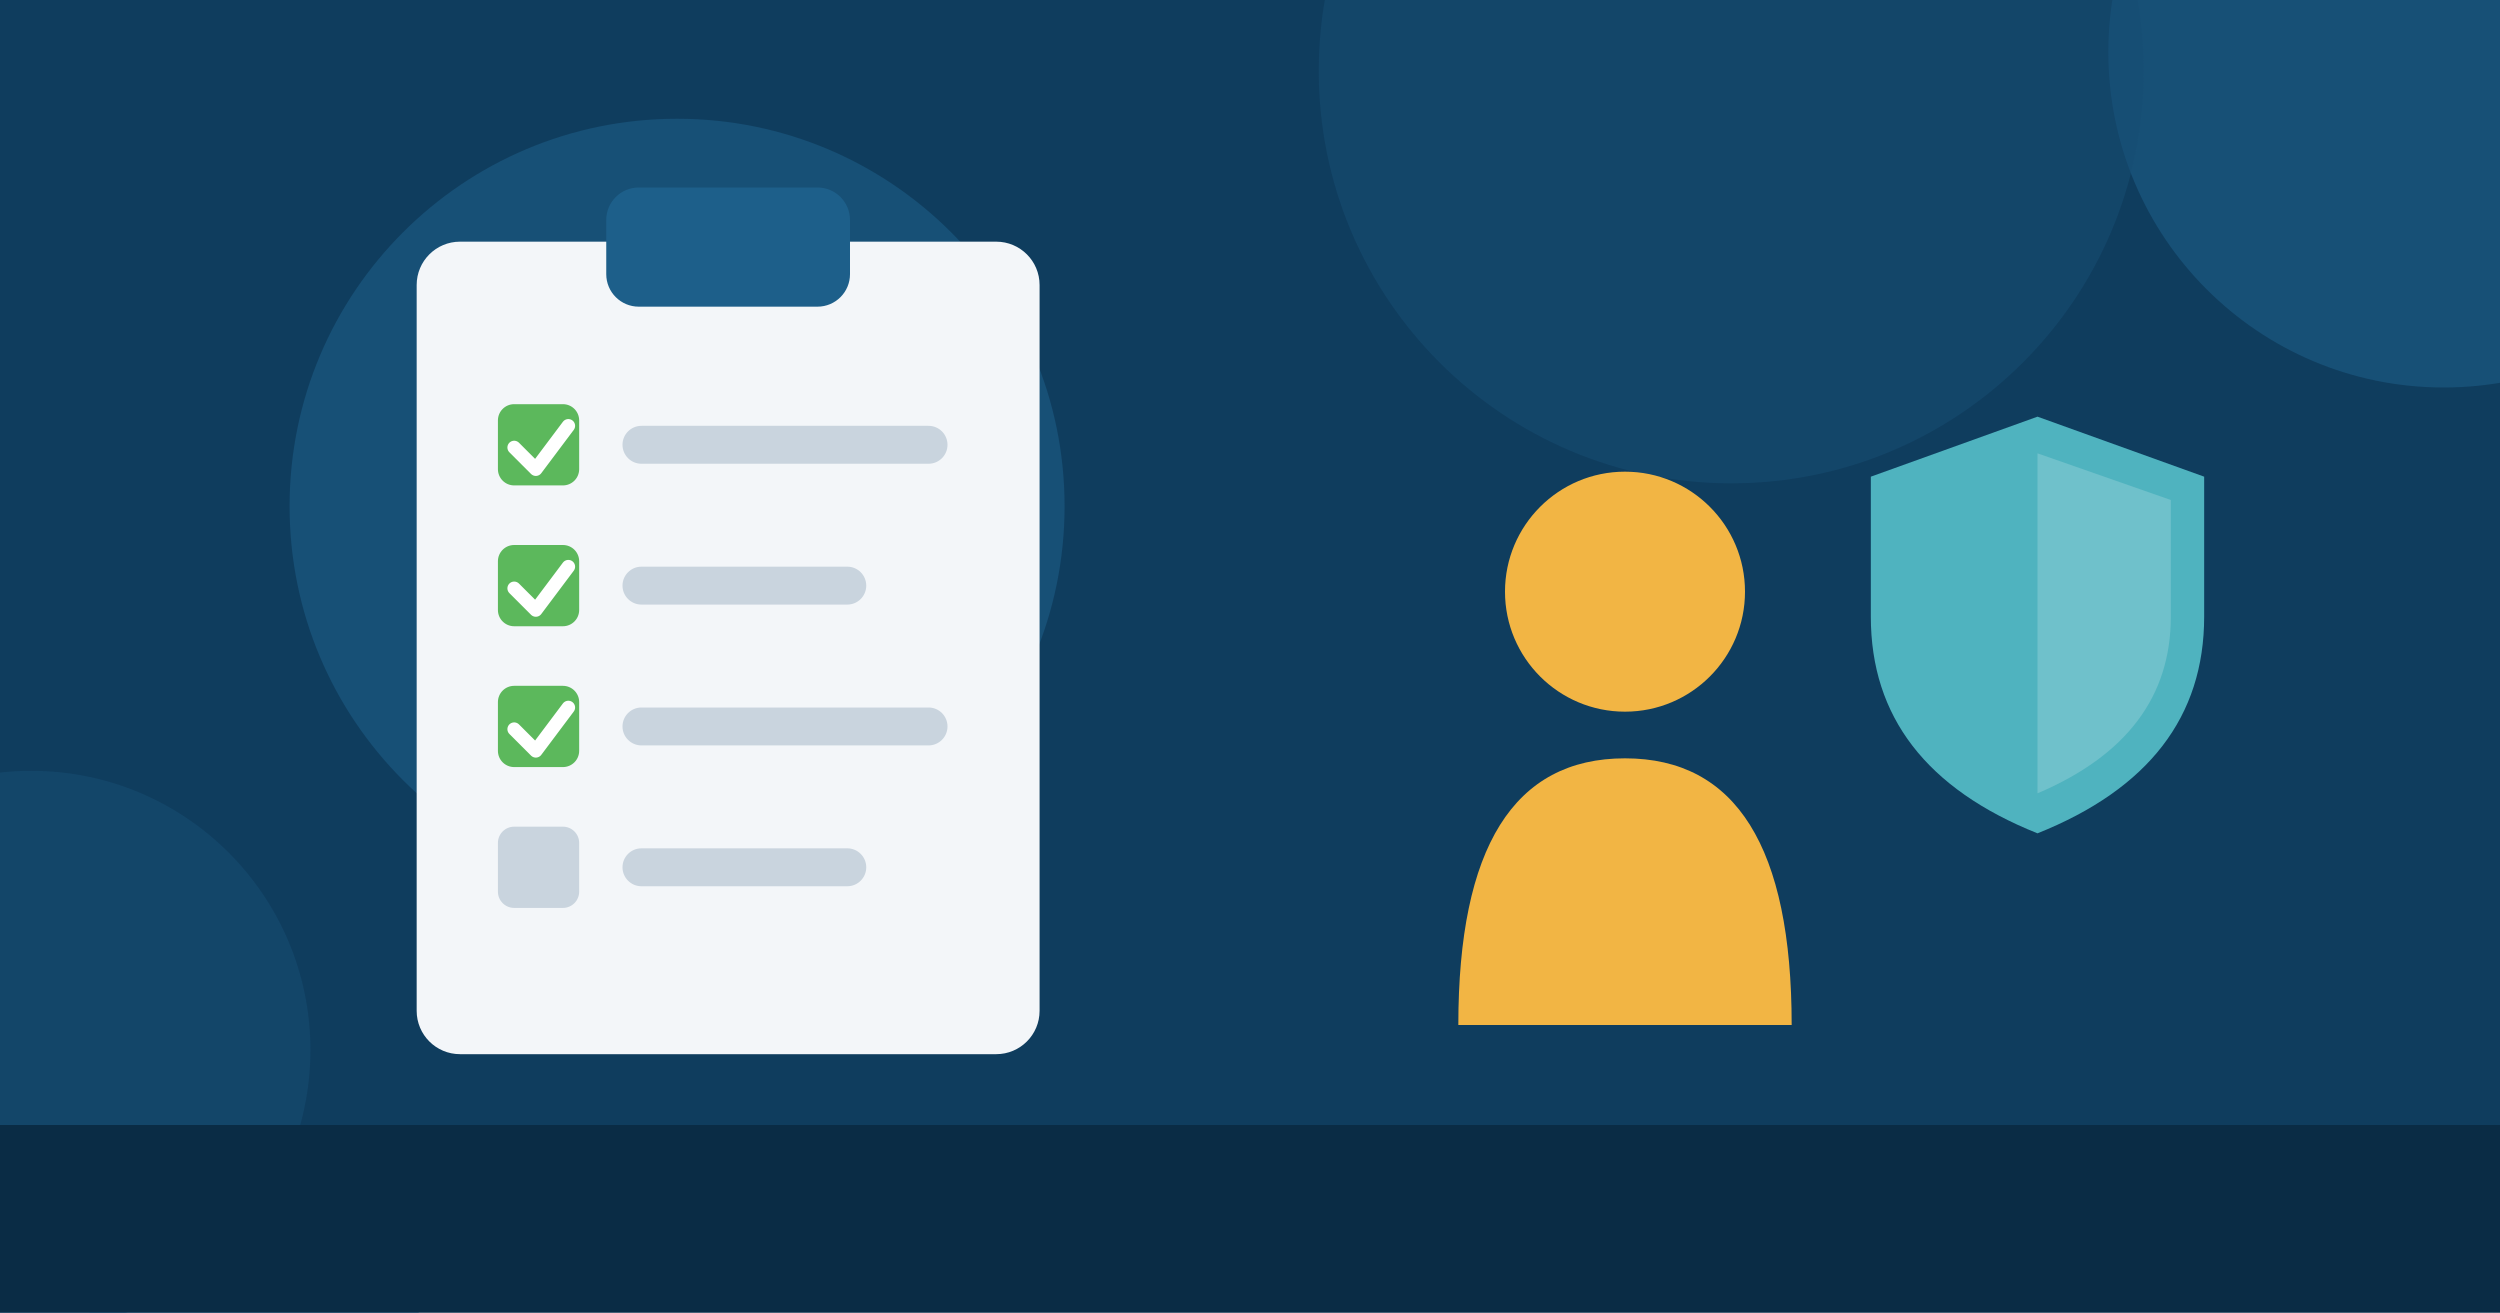
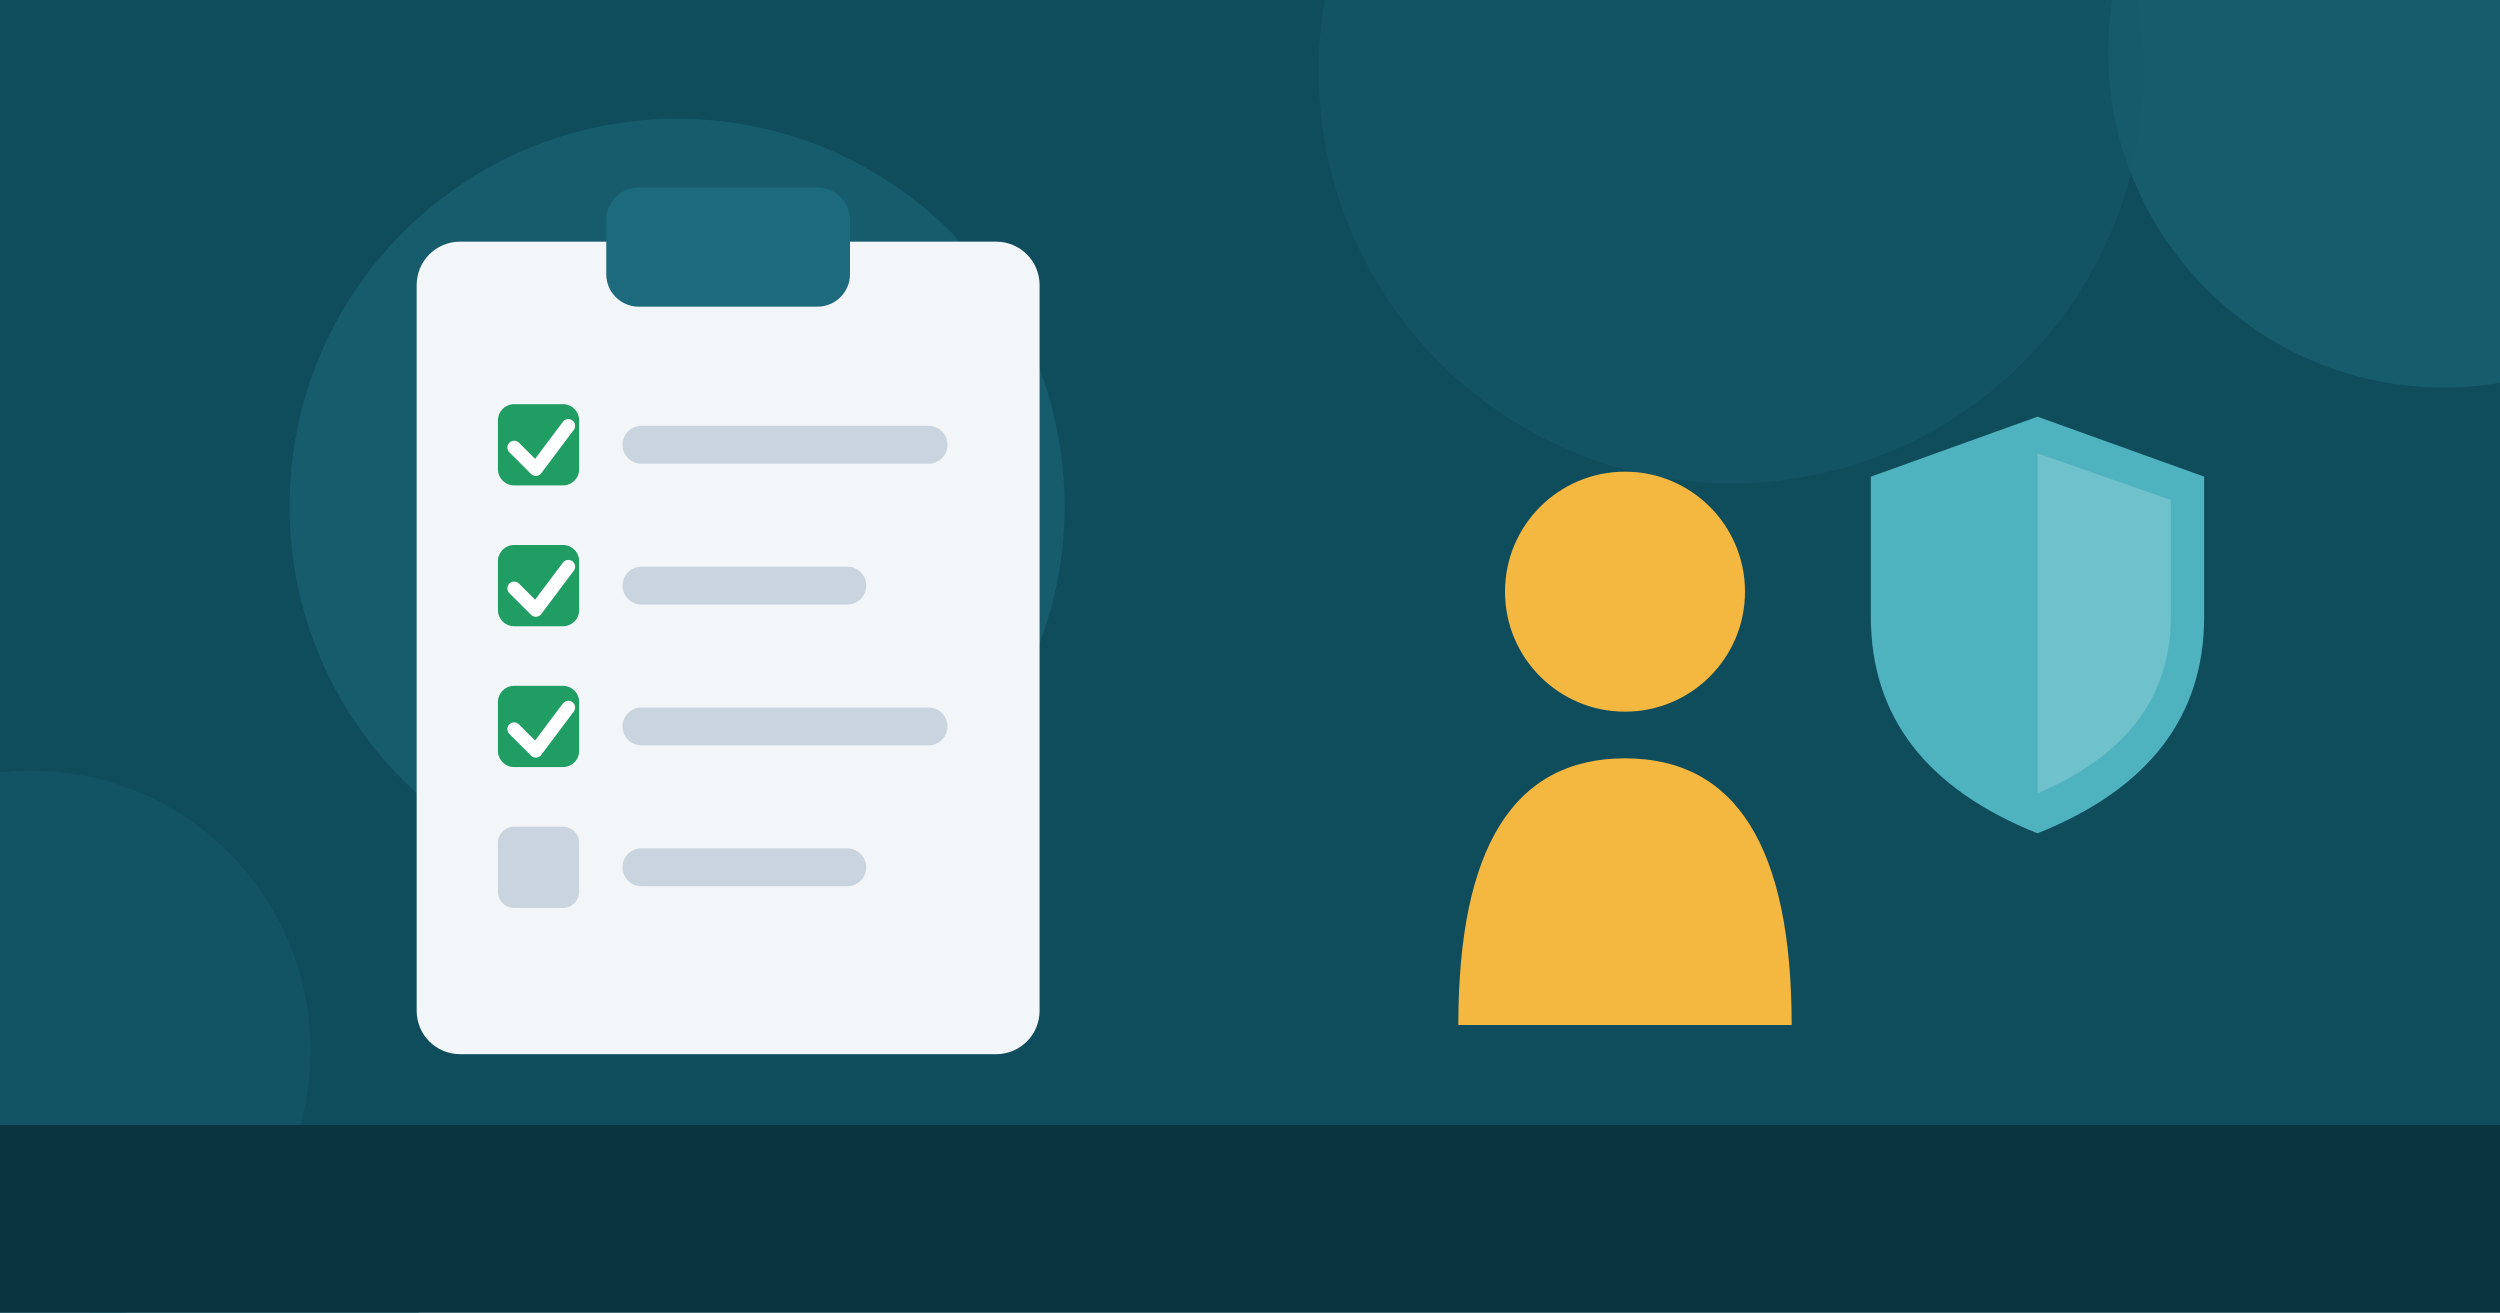
<svg xmlns="http://www.w3.org/2000/svg" width="1200" height="630" viewBox="0 0 1200 630">
-   <rect x="0" y="0" width="1200" height="630" rx="0" fill="#0f3d5e" />
-   <circle cx="1173" cy="25" r="161" fill="#1d5f8a" opacity="0.55" />
-   <circle cx="831" cy="34" r="198" fill="#164d73" opacity="0.55" />
-   <circle cx="325" cy="243" r="186" fill="#1d5f8a" opacity="0.55" />
-   <circle cx="15" cy="504" r="134" fill="#164d73" opacity="0.55" />
-   <circle cx="122" cy="629" r="79" fill="#1d5f8a" opacity="0.55" />
-   <rect x="0" y="540" width="1200" height="90" rx="0" fill="#0a2c45" />
+   <rect x="0" y="0" width="1200" height="630" rx="0" fill="#0f4c5c" />
+   <circle cx="1173" cy="25" r="161" fill="#1c6a7c" opacity="0.55" />
+   <circle cx="831" cy="34" r="198" fill="#155b6c" opacity="0.55" />
+   <circle cx="325" cy="243" r="186" fill="#1c6a7c" opacity="0.55" />
+   <circle cx="15" cy="504" r="134" fill="#155b6c" opacity="0.55" />
+   <circle cx="122" cy="629" r="79" fill="#1c6a7c" opacity="0.55" />
+   <rect x="0" y="540" width="1200" height="90" rx="0" fill="#0a3540" />
  <g transform="translate(200 90) scale(1.3)">
    <rect x="0" y="20" width="230" height="300" rx="16" fill="#f3f6f9" />
-     <rect x="70" y="0" width="90" height="44" rx="12" fill="#1d5f8a" />
-     <rect x="30" y="80" width="30" height="30" rx="6" fill="#5cb85c" />
+     <rect x="70" y="0" width="90" height="44" rx="12" fill="#1c6a7c" />
+     <rect x="30" y="80" width="30" height="30" rx="6" fill="#1f9d63" />
    <path d="M36 96 L44 104 L56 88" fill="none" stroke="#ffffff" stroke-width="5" stroke-linecap="round" stroke-linejoin="round" />
    <rect x="76" y="88" width="120" height="14" rx="7" fill="#c9d4de" />
-     <rect x="30" y="132" width="30" height="30" rx="6" fill="#5cb85c" />
+     <rect x="30" y="132" width="30" height="30" rx="6" fill="#1f9d63" />
    <path d="M36 148 L44 156 L56 140" fill="none" stroke="#ffffff" stroke-width="5" stroke-linecap="round" stroke-linejoin="round" />
    <rect x="76" y="140" width="90" height="14" rx="7" fill="#c9d4de" />
-     <rect x="30" y="184" width="30" height="30" rx="6" fill="#5cb85c" />
+     <rect x="30" y="184" width="30" height="30" rx="6" fill="#1f9d63" />
    <path d="M36 200 L44 208 L56 192" fill="none" stroke="#ffffff" stroke-width="5" stroke-linecap="round" stroke-linejoin="round" />
    <rect x="76" y="192" width="120" height="14" rx="7" fill="#c9d4de" />
    <rect x="30" y="236" width="30" height="30" rx="6" fill="#c9d4de" />
    <rect x="76" y="244" width="90" height="14" rx="7" fill="#c9d4de" />
  </g>
  <g transform="translate(700 220) scale(1.6)">
-     <circle cx="50" cy="40" r="36" fill="#f2b544" />
-     <path d="M0 170 Q0 90 50 90 Q100 90 100 170 Z" fill="#f2b544" stroke="none" stroke-width="0" stroke-linecap="round" stroke-linejoin="round" />
+     <circle cx="50" cy="40" r="36" fill="#f4b740" />
+     <path d="M0 170 Q0 90 50 90 Q100 90 100 170 Z" fill="#f4b740" stroke="none" stroke-width="0" stroke-linecap="round" stroke-linejoin="round" />
  </g>
  <g transform="translate(890 200) scale(0.8)">
    <path d="M110 0 L210 36 L210 120 Q210 210 110 250 Q10 210 10 120 L10 36 Z" fill="#4fb3bf" stroke="none" stroke-width="0" stroke-linecap="round" stroke-linejoin="round" />
    <path d="M110 22 L190 50 L190 120 Q190 192 110 226 Z" fill="#ffffff" stroke="none" stroke-width="0" stroke-linecap="round" stroke-linejoin="round" opacity="0.18" />
  </g>
</svg>
